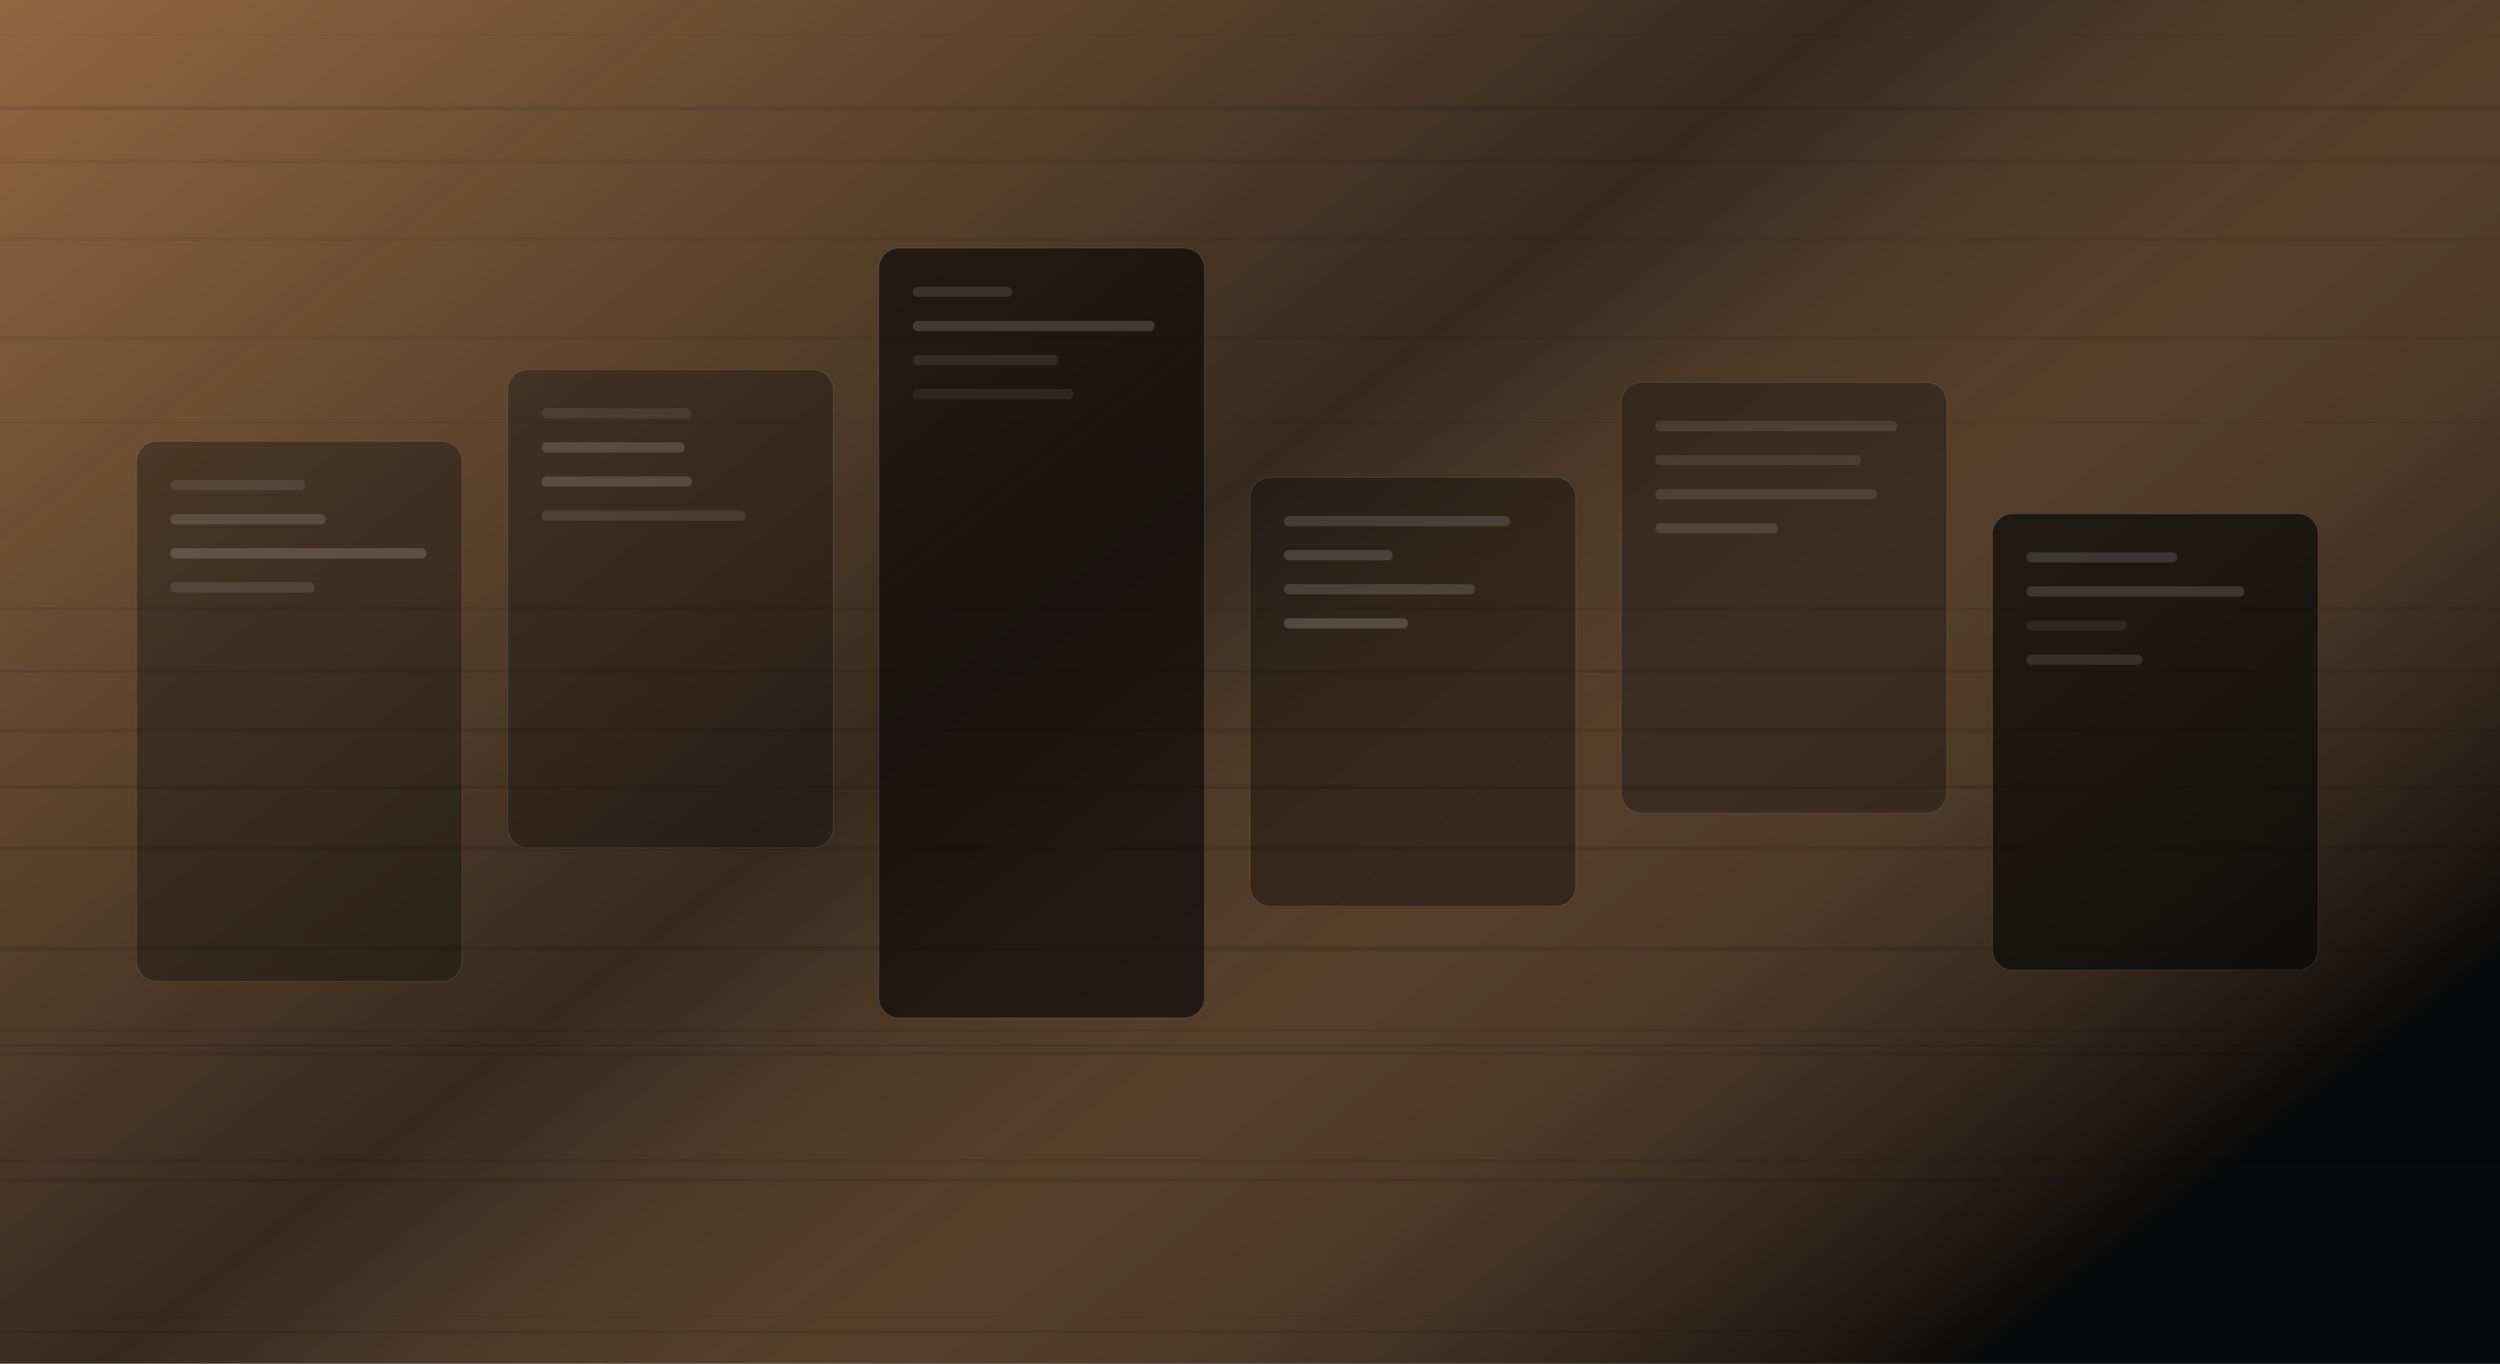
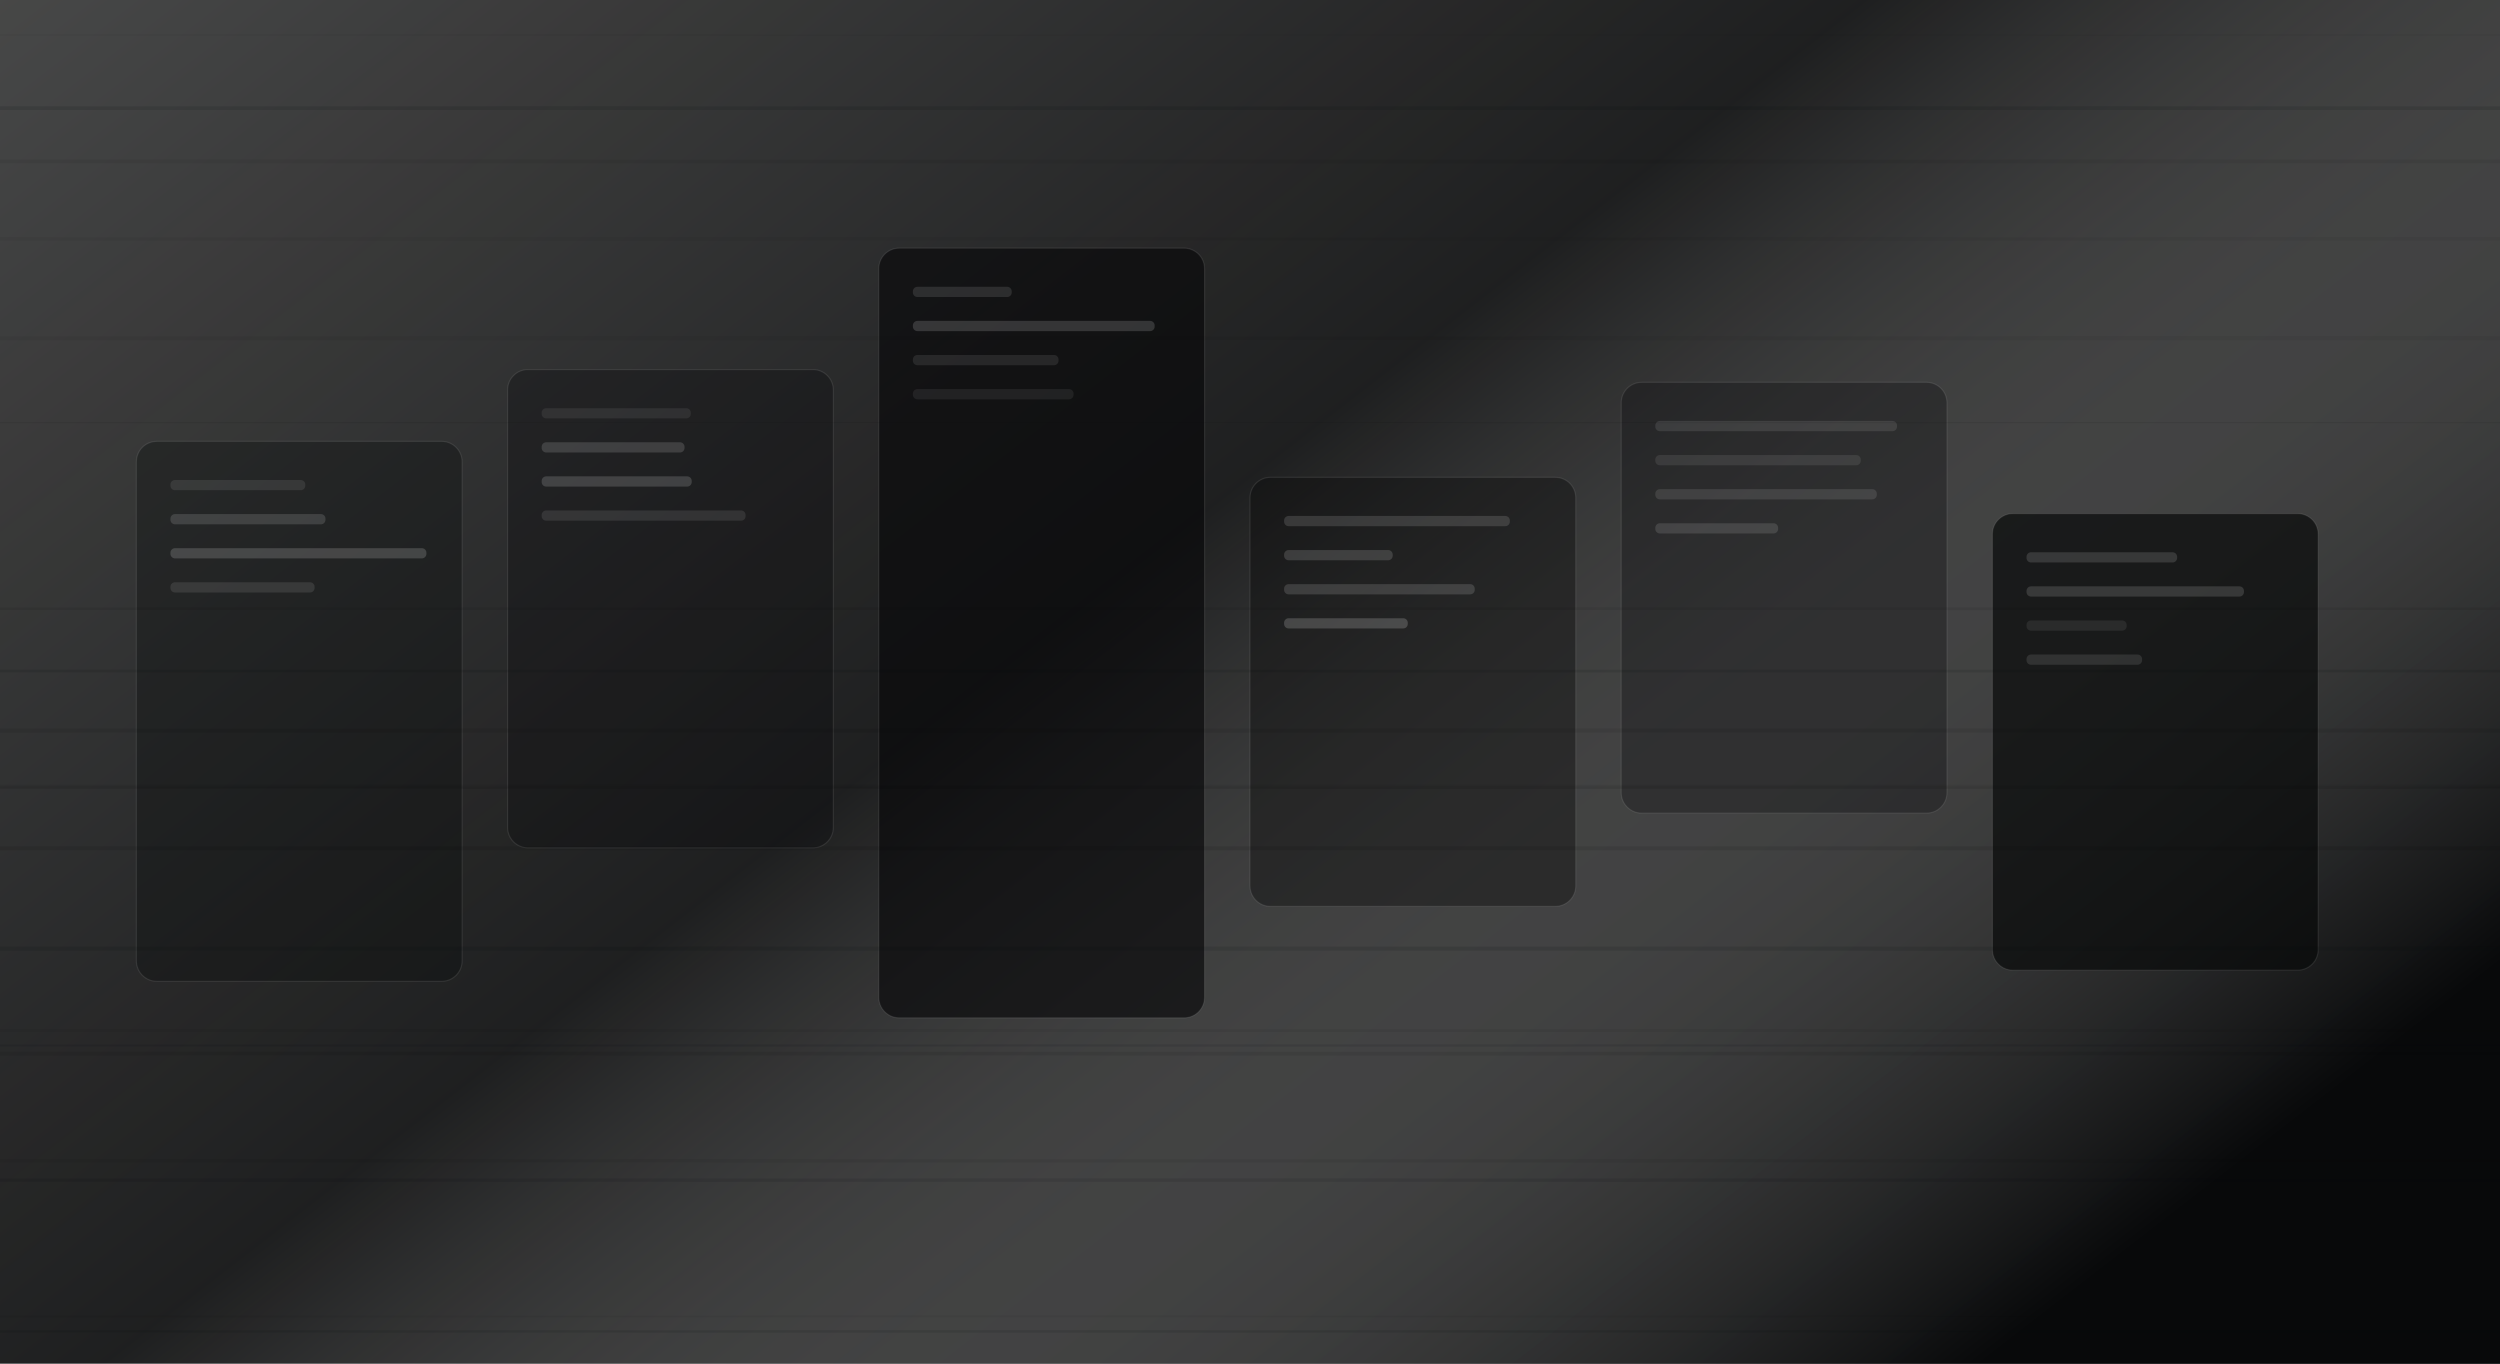
<svg xmlns="http://www.w3.org/2000/svg" viewBox="0 0 2200 1200" width="2200" height="1200" role="img">
  <defs>
    <linearGradient id="bg2" x1="0" y1="0" x2="1" y2="0.7">
-       <stop offset="0" stop-color="#ffb26b" stop-opacity="0.55" />
-       <stop offset="0.5" stop-color="#ffb26b" stop-opacity="0.18" />
+       <stop offset="0" stop-color="#d6d5d2" stop-opacity="0.3" />
+       <stop offset="0.5" stop-color="#d6d5d2" stop-opacity="0.1" />
      <stop offset="1" stop-color="#08090a" stop-opacity="1" />
    </linearGradient>
    <clipPath id="bc2">
      <rect width="2200" height="1200" />
    </clipPath>
  </defs>
  <g clip-path="url(#bc2)">
    <rect width="2200" height="1200" fill="#0a0b0c" />
    <rect width="2200" height="1200" fill="url(#bg2)" />
    <rect x="120" y="388.399" width="286.667" height="475.179" rx="18" fill="#08090a" fill-opacity="0.341" stroke="rgba(255,255,255,0.09)" />
    <rect x="150" y="422.399" width="118.64" height="9" rx="4" fill="rgba(255,255,255,0.086)" />
    <rect x="150" y="452.399" width="136.415" height="9" rx="4" fill="rgba(255,255,255,0.133)" />
    <rect x="150" y="482.399" width="225.236" height="9" rx="4" fill="rgba(255,255,255,0.162)" />
    <rect x="150" y="512.399" width="126.848" height="9" rx="4" fill="rgba(255,255,255,0.099)" />
    <rect x="446.667" y="325.198" width="286.667" height="420.91" rx="18" fill="#08090a" fill-opacity="0.325" stroke="rgba(255,255,255,0.09)" />
    <rect x="476.667" y="359.198" width="131.252" height="9" rx="4" fill="rgba(255,255,255,0.071)" />
    <rect x="476.667" y="389.198" width="125.72" height="9" rx="4" fill="rgba(255,255,255,0.144)" />
    <rect x="476.667" y="419.198" width="132.044" height="9" rx="4" fill="rgba(255,255,255,0.156)" />
    <rect x="476.667" y="449.198" width="179.453" height="9" rx="4" fill="rgba(255,255,255,0.097)" />
    <rect x="773.333" y="218.384" width="286.667" height="677.307" rx="18" fill="#08090a" fill-opacity="0.661" stroke="rgba(255,255,255,0.09)" />
    <rect x="803.333" y="252.384" width="86.99" height="9" rx="4" fill="rgba(255,255,255,0.111)" />
    <rect x="803.333" y="282.384" width="212.75" height="9" rx="4" fill="rgba(255,255,255,0.152)" />
    <rect x="803.333" y="312.384" width="128.186" height="9" rx="4" fill="rgba(255,255,255,0.093)" />
    <rect x="803.333" y="342.384" width="141.421" height="9" rx="4" fill="rgba(255,255,255,0.07)" />
    <rect x="1100" y="420.045" width="286.667" height="377.563" rx="18" fill="#08090a" fill-opacity="0.395" stroke="rgba(255,255,255,0.09)" />
    <rect x="1130" y="454.045" width="198.657" height="9" rx="4" fill="rgba(255,255,255,0.13)" />
    <rect x="1130" y="484.045" width="95.572" height="9" rx="4" fill="rgba(255,255,255,0.145)" />
    <rect x="1130" y="514.045" width="167.774" height="9" rx="4" fill="rgba(255,255,255,0.139)" />
    <rect x="1130" y="544.045" width="108.85" height="9" rx="4" fill="rgba(255,255,255,0.178)" />
    <rect x="1426.667" y="336.448" width="286.667" height="379.094" rx="18" fill="#08090a" fill-opacity="0.312" stroke="rgba(255,255,255,0.09)" />
    <rect x="1456.667" y="370.448" width="212.696" height="9" rx="4" fill="rgba(255,255,255,0.098)" />
    <rect x="1456.667" y="400.448" width="180.803" height="9" rx="4" fill="rgba(255,255,255,0.087)" />
    <rect x="1456.667" y="430.448" width="194.93" height="9" rx="4" fill="rgba(255,255,255,0.109)" />
    <rect x="1456.667" y="460.448" width="108.078" height="9" rx="4" fill="rgba(255,255,255,0.118)" />
    <rect x="1753.333" y="451.991" width="286.667" height="401.769" rx="18" fill="#08090a" fill-opacity="0.69" stroke="rgba(255,255,255,0.09)" />
    <rect x="1783.333" y="485.991" width="132.525" height="9" rx="4" fill="rgba(255,255,255,0.131)" />
    <rect x="1783.333" y="515.991" width="191.357" height="9" rx="4" fill="rgba(255,255,255,0.136)" />
    <rect x="1783.333" y="545.991" width="88.116" height="9" rx="4" fill="rgba(255,255,255,0.078)" />
    <rect x="1783.333" y="575.991" width="101.695" height="9" rx="4" fill="rgba(255,255,255,0.109)" />
    <line x1="0" y1="927.186" x2="2200" y2="927.186" stroke="#08090a" stroke-opacity="0.079" stroke-width="3.277" />
    <line x1="0" y1="371.859" x2="2200" y2="371.859" stroke="#08090a" stroke-opacity="0.073" stroke-width="1.028" />
    <line x1="0" y1="142.072" x2="2200" y2="142.072" stroke="#08090a" stroke-opacity="0.057" stroke-width="3.359" />
    <line x1="0" y1="1171.68" x2="2200" y2="1171.68" stroke="#08090a" stroke-opacity="0.112" stroke-width="2.142" />
    <line x1="0" y1="746.513" x2="2200" y2="746.513" stroke="#08090a" stroke-opacity="0.094" stroke-width="3.525" />
    <line x1="0" y1="920.037" x2="2200" y2="920.037" stroke="#08090a" stroke-opacity="0.1" stroke-width="1.89" />
    <line x1="0" y1="95.162" x2="2200" y2="95.162" stroke="#08090a" stroke-opacity="0.115" stroke-width="3.293" />
    <line x1="0" y1="590.526" x2="2200" y2="590.526" stroke="#08090a" stroke-opacity="0.112" stroke-width="2.346" />
    <line x1="0" y1="642.89" x2="2200" y2="642.89" stroke="#08090a" stroke-opacity="0.084" stroke-width="3.603" />
    <line x1="0" y1="1021.513" x2="2200" y2="1021.513" stroke="#08090a" stroke-opacity="0.061" stroke-width="2.898" />
    <line x1="0" y1="834.831" x2="2200" y2="834.831" stroke="#08090a" stroke-opacity="0.117" stroke-width="3.586" />
    <line x1="0" y1="692.278" x2="2200" y2="692.278" stroke="#08090a" stroke-opacity="0.055" stroke-width="3.634" />
    <line x1="0" y1="1158.456" x2="2200" y2="1158.456" stroke="#08090a" stroke-opacity="0.05" stroke-width="1.616" />
    <line x1="0" y1="1038.526" x2="2200" y2="1038.526" stroke="#08090a" stroke-opacity="0.1" stroke-width="3.003" />
    <line x1="0" y1="693.073" x2="2200" y2="693.073" stroke="#08090a" stroke-opacity="0.056" stroke-width="2.232" />
    <line x1="0" y1="906.894" x2="2200" y2="906.894" stroke="#08090a" stroke-opacity="0.058" stroke-width="2.468" />
    <line x1="0" y1="30.838" x2="2200" y2="30.838" stroke="#08090a" stroke-opacity="0.048" stroke-width="1.094" />
    <line x1="0" y1="210.239" x2="2200" y2="210.239" stroke="#08090a" stroke-opacity="0.045" stroke-width="3.129" />
    <line x1="0" y1="297.628" x2="2200" y2="297.628" stroke="#08090a" stroke-opacity="0.049" stroke-width="3.598" />
    <line x1="0" y1="535.704" x2="2200" y2="535.704" stroke="#08090a" stroke-opacity="0.071" stroke-width="2.408" />
  </g>
</svg>
